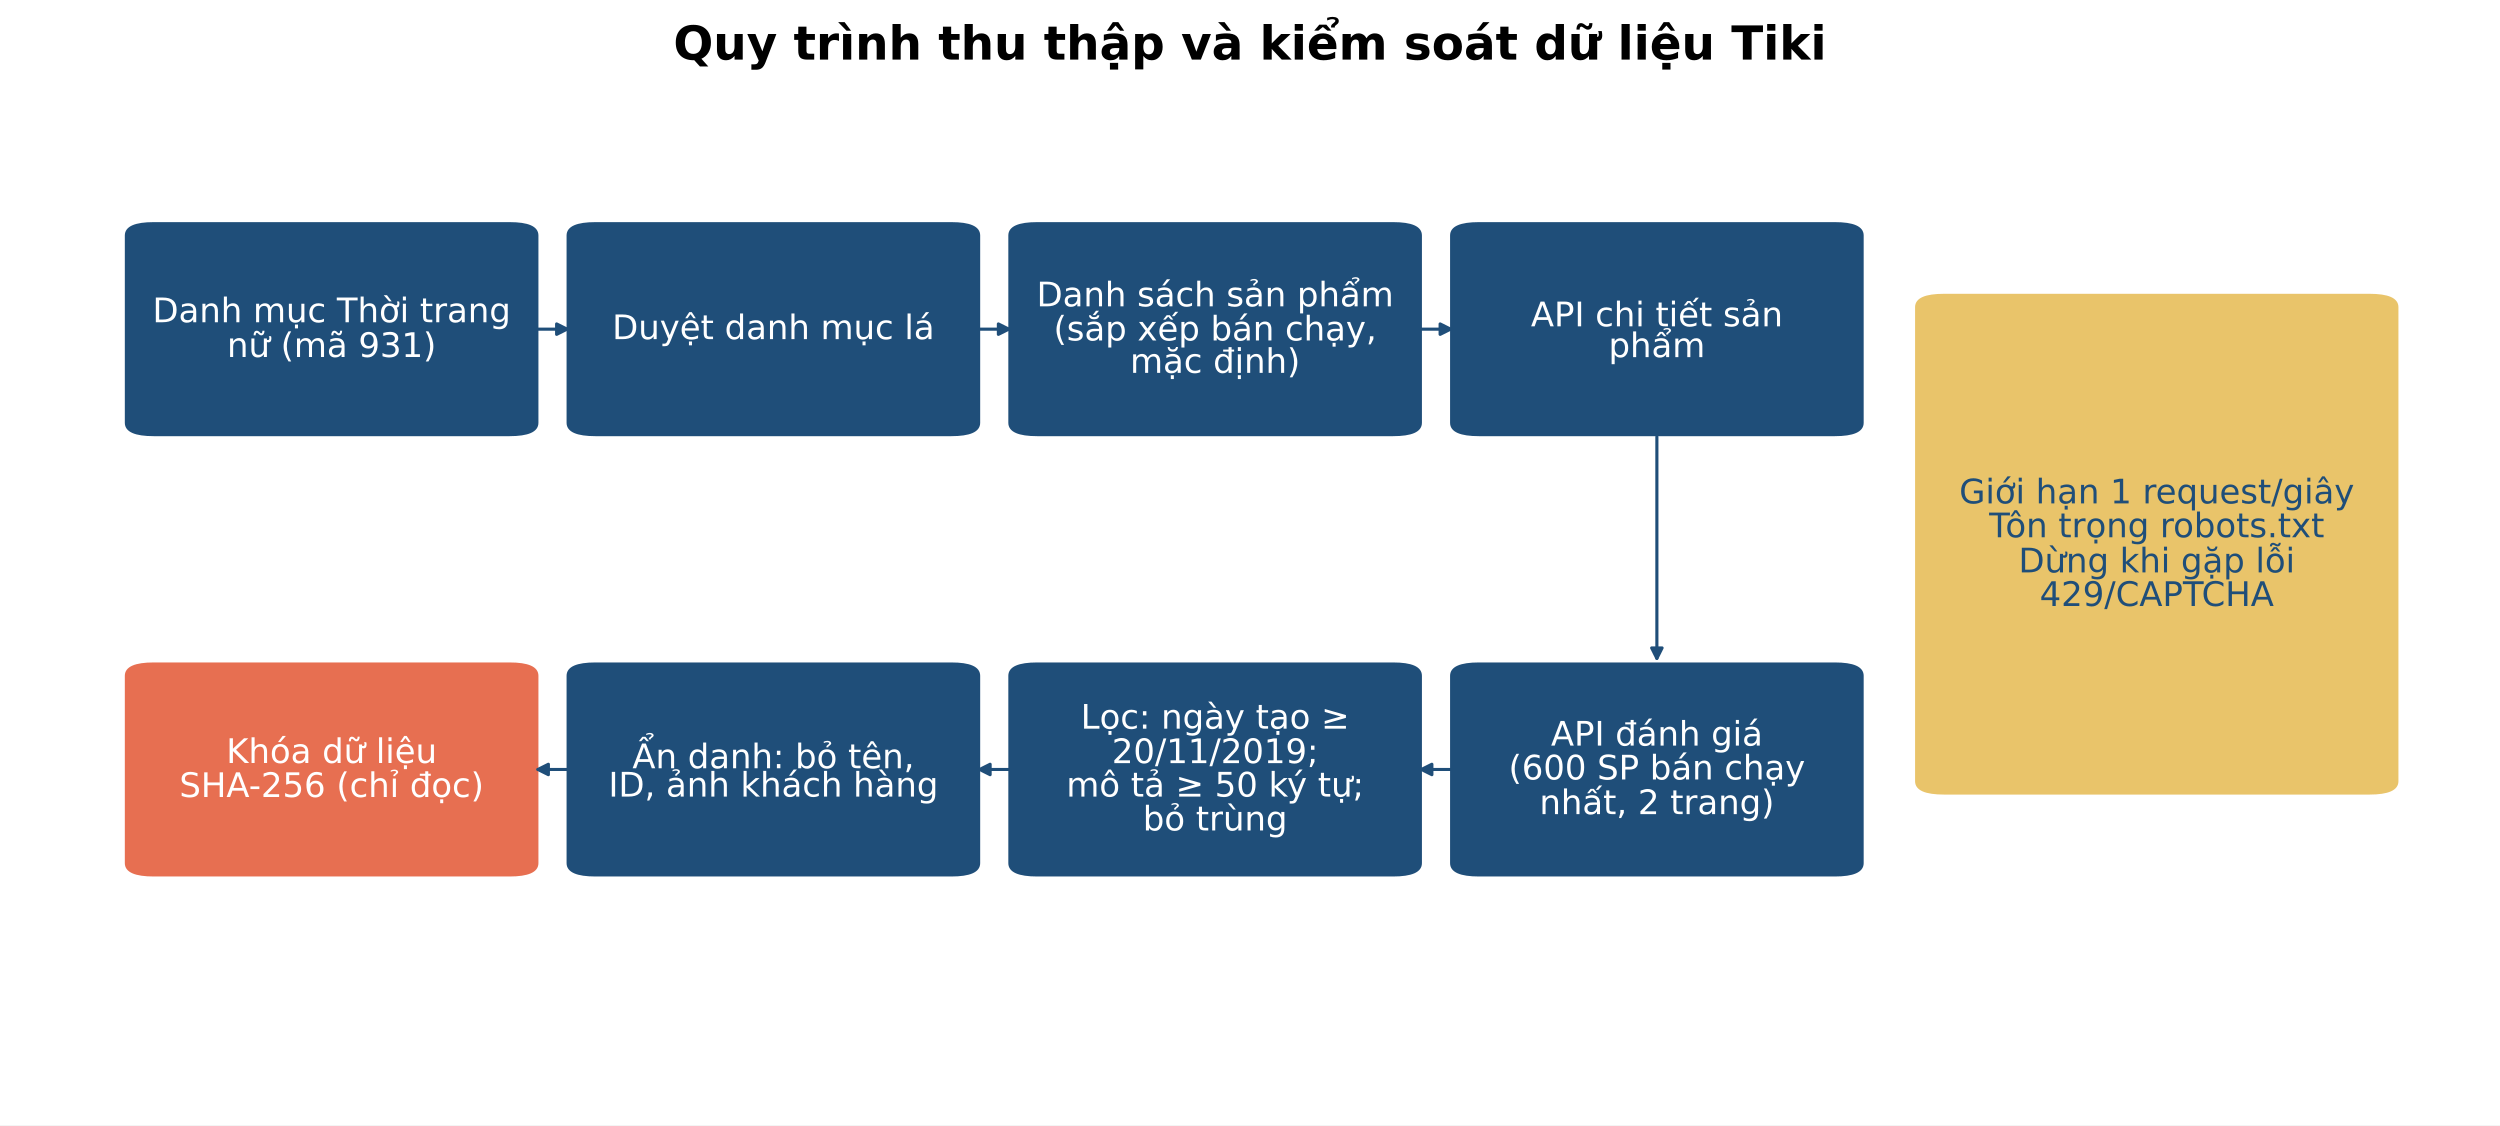
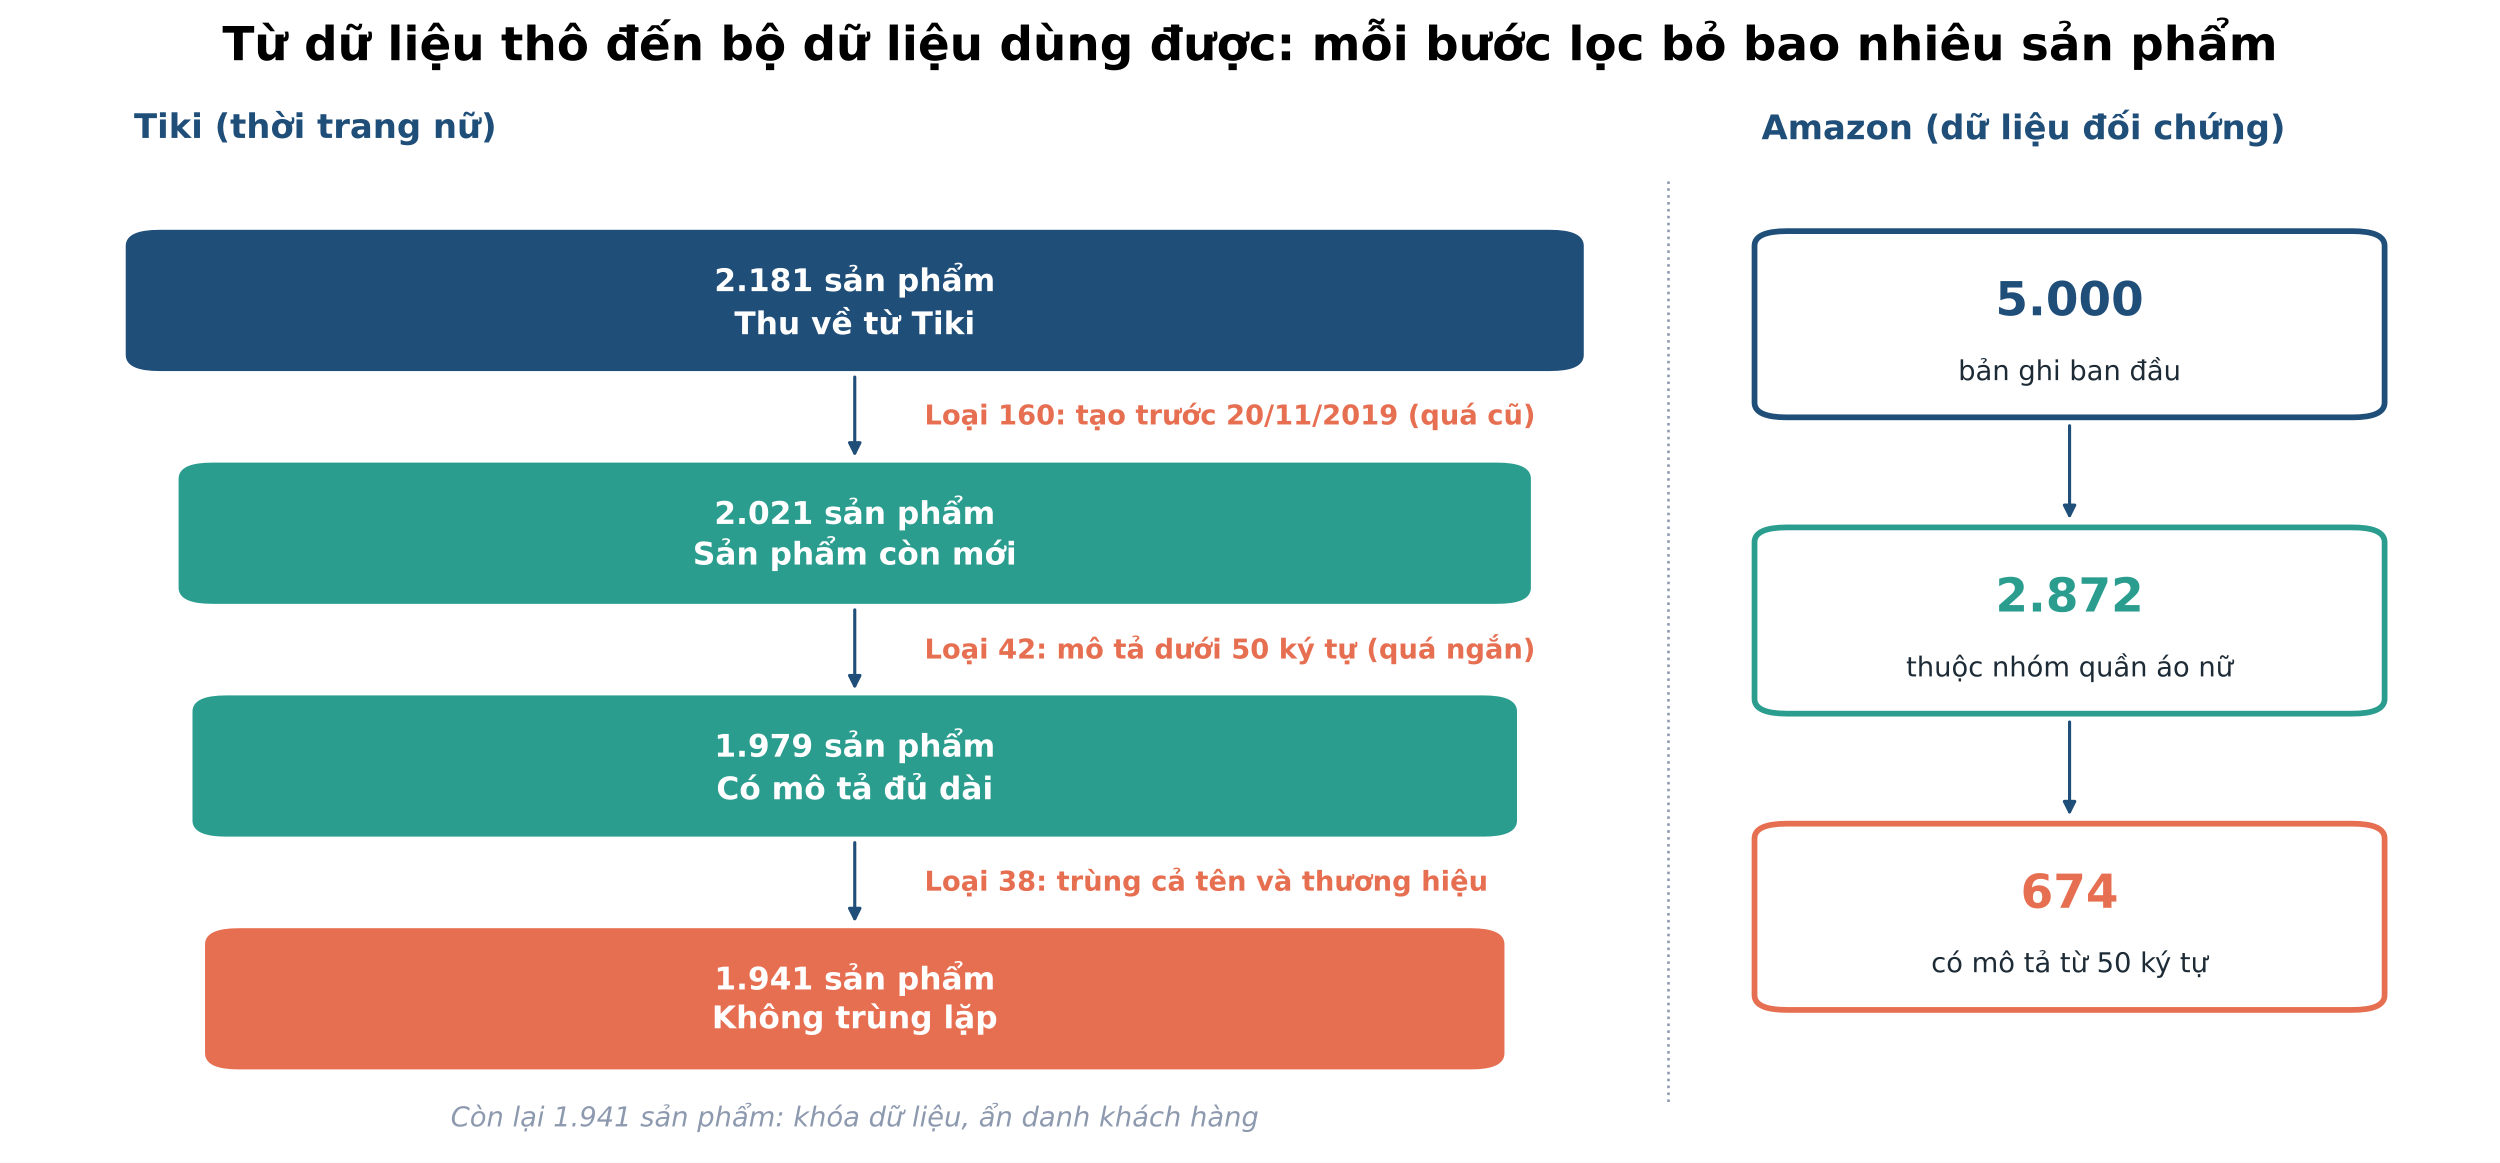
- <svg xmlns="http://www.w3.org/2000/svg" width="959.76pt" height="432pt" viewBox="0 0 959.76 432" version="1.1">
+ <svg xmlns="http://www.w3.org/2000/svg" width="959.76pt" height="446.4pt" viewBox="0 0 959.76 446.4" version="1.1">
  <defs>
    <style type="text/css">*{stroke-linejoin: round; stroke-linecap: butt}</style>
  </defs>
  <g id="figure_1">
    <g id="patch_1">
-       <path d="M 0 432  L 959.76 432  L 959.76 0  L 0 0  z " style="fill: #ffffff" />
+       <path d="M 0 446.4  L 959.76 446.4  L 959.76 0  L 0 0  z " style="fill: #ffffff" />
    </g>
    <g id="axes_1">
      <g id="patch_2">
-         <path d="M 59.03 167.048  L 195.594 167.048  Q 206.305 167.048 206.305 162.33  L 206.305 90.39  Q 206.305 85.672 195.594 85.672  L 59.03 85.672  Q 48.319 85.672 48.319 90.39  L 48.319 162.33  Q 48.319 167.048 59.03 167.048  z " clip-path="url(#p0e46a6192c)" style="fill: #1f4e79; stroke: #1f4e79; stroke-width: 0.8; stroke-linejoin: miter" />
+         <path d="M 61.261 141.946  L 595.022 141.946  Q 607.518 141.946 607.518 136.259  L 607.518 94.418  Q 607.518 88.731 595.022 88.731  L 61.261 88.731  Q 48.765 88.731 48.765 94.418  L 48.765 136.259  Q 48.765 141.946 61.261 141.946  z " clip-path="url(#pe88bafca24)" style="fill: #1f4e79; stroke: #1f4e79; stroke-linejoin: miter" />
      </g>
      <g id="patch_3">
-         <path d="M 228.62 167.048  L 365.184 167.048  Q 375.895 167.048 375.895 162.33  L 375.895 90.39  Q 375.895 85.672 365.184 85.672  L 228.62 85.672  Q 217.909 85.672 217.909 90.39  L 217.909 162.33  Q 217.909 167.048 228.62 167.048  z " clip-path="url(#p0e46a6192c)" style="fill: #1f4e79; stroke: #1f4e79; stroke-width: 0.8; stroke-linejoin: miter" />
+         <path d="M 328.142 144.761  Q 328.142 160.026 328.142 173.949  " clip-path="url(#pe88bafca24)" style="fill: none; stroke: #1f4e79; stroke-width: 1.2; stroke-linecap: round" />
+         <path d="M 330.142 169.949  L 328.142 173.949  L 326.142 169.949  z " clip-path="url(#pe88bafca24)" style="fill: #1f4e79; stroke: #1f4e79; stroke-width: 1.2; stroke-linecap: round" />
      </g>
      <g id="patch_4">
-         <path d="M 398.209 167.048  L 534.773 167.048  Q 545.484 167.048 545.484 162.33  L 545.484 90.39  Q 545.484 85.672 534.773 85.672  L 398.209 85.672  Q 387.498 85.672 387.498 90.39  L 387.498 162.33  Q 387.498 167.048 398.209 167.048  z " clip-path="url(#p0e46a6192c)" style="fill: #1f4e79; stroke: #1f4e79; stroke-width: 0.8; stroke-linejoin: miter" />
+         <path d="M 81.56 231.316  L 574.724 231.316  Q 587.22 231.316 587.22 225.628  L 587.22 183.787  Q 587.22 178.1 574.724 178.1  L 81.56 178.1  Q 69.064 178.1 69.064 183.787  L 69.064 225.628  Q 69.064 231.316 81.56 231.316  z " clip-path="url(#pe88bafca24)" style="fill: #2a9d8f; stroke: #2a9d8f; stroke-linejoin: miter" />
      </g>
      <g id="patch_5">
-         <path d="M 567.799 167.048  L 704.363 167.048  Q 715.074 167.048 715.074 162.33  L 715.074 90.39  Q 715.074 85.672 704.363 85.672  L 567.799 85.672  Q 557.088 85.672 557.088 90.39  L 557.088 162.33  Q 557.088 167.048 567.799 167.048  z " clip-path="url(#p0e46a6192c)" style="fill: #1f4e79; stroke: #1f4e79; stroke-width: 0.8; stroke-linejoin: miter" />
+         <path d="M 328.142 234.13  Q 328.142 249.395 328.142 263.318  " clip-path="url(#pe88bafca24)" style="fill: none; stroke: #1f4e79; stroke-width: 1.2; stroke-linecap: round" />
+         <path d="M 330.142 259.318  L 328.142 263.318  L 326.142 259.318  z " clip-path="url(#pe88bafca24)" style="fill: #1f4e79; stroke: #1f4e79; stroke-width: 1.2; stroke-linecap: round" />
      </g>
      <g id="patch_6">
-         <path d="M 567.799 336.09  L 704.363 336.09  Q 715.074 336.09 715.074 331.372  L 715.074 259.431  Q 715.074 254.714 704.363 254.714  L 567.799 254.714  Q 557.088 254.714 557.088 259.431  L 557.088 331.372  Q 557.088 336.09 567.799 336.09  z " clip-path="url(#p0e46a6192c)" style="fill: #1f4e79; stroke: #1f4e79; stroke-width: 0.8; stroke-linejoin: miter" />
+         <path d="M 86.889 320.685  L 569.395 320.685  Q 581.891 320.685 581.891 314.998  L 581.891 273.157  Q 581.891 267.469 569.395 267.469  L 86.889 267.469  Q 74.393 267.469 74.393 273.157  L 74.393 314.998  Q 74.393 320.685 86.889 320.685  z " clip-path="url(#pe88bafca24)" style="fill: #2a9d8f; stroke: #2a9d8f; stroke-linejoin: miter" />
      </g>
      <g id="patch_7">
-         <path d="M 398.209 336.09  L 534.773 336.09  Q 545.484 336.09 545.484 331.372  L 545.484 259.431  Q 545.484 254.714 534.773 254.714  L 398.209 254.714  Q 387.498 254.714 387.498 259.431  L 387.498 331.372  Q 387.498 336.09 398.209 336.09  z " clip-path="url(#p0e46a6192c)" style="fill: #1f4e79; stroke: #1f4e79; stroke-width: 0.8; stroke-linejoin: miter" />
+         <path d="M 328.142 323.499  Q 328.142 338.764 328.142 352.687  " clip-path="url(#pe88bafca24)" style="fill: none; stroke: #1f4e79; stroke-width: 1.2; stroke-linecap: round" />
+         <path d="M 330.142 348.687  L 328.142 352.687  L 326.142 348.687  z " clip-path="url(#pe88bafca24)" style="fill: #1f4e79; stroke: #1f4e79; stroke-width: 1.2; stroke-linecap: round" />
      </g>
      <g id="patch_8">
-         <path d="M 228.62 336.09  L 365.184 336.09  Q 375.895 336.09 375.895 331.372  L 375.895 259.431  Q 375.895 254.714 365.184 254.714  L 228.62 254.714  Q 217.909 254.714 217.909 259.431  L 217.909 331.372  Q 217.909 336.09 228.62 336.09  z " clip-path="url(#p0e46a6192c)" style="fill: #1f4e79; stroke: #1f4e79; stroke-width: 0.8; stroke-linejoin: miter" />
+         <path d="M 91.71 410.054  L 564.574 410.054  Q 577.07 410.054 577.07 404.367  L 577.07 362.526  Q 577.07 356.839 564.574 356.839  L 91.71 356.839  Q 79.214 356.839 79.214 362.526  L 79.214 404.367  Q 79.214 410.054 91.71 410.054  z " clip-path="url(#pe88bafca24)" style="fill: #e76f51; stroke: #e76f51; stroke-linejoin: miter" />
      </g>
      <g id="patch_9">
-         <path d="M 59.03 336.09  L 195.594 336.09  Q 206.305 336.09 206.305 331.372  L 206.305 259.431  Q 206.305 254.714 195.594 254.714  L 59.03 254.714  Q 48.319 254.714 48.319 259.431  L 48.319 331.372  Q 48.319 336.09 59.03 336.09  z " clip-path="url(#p0e46a6192c)" style="fill: #e76f51; stroke: #e76f51; stroke-width: 0.8; stroke-linejoin: miter" />
+         <path d="M 686.065 160.226  L 902.961 160.226  Q 915.457 160.226 915.457 154.539  L 915.457 94.418  Q 915.457 88.731 902.961 88.731  L 686.065 88.731  Q 673.569 88.731 673.569 94.418  L 673.569 154.539  Q 673.569 160.226 686.065 160.226  z " clip-path="url(#pe88bafca24)" style="fill: #ffffff; stroke: #1f4e79; stroke-width: 2.2; stroke-linejoin: miter" />
      </g>
      <g id="patch_10">
-         <path d="M 205.182 126.36  Q 212.107 126.36 217.69 126.36  " clip-path="url(#p0e46a6192c)" style="fill: none; stroke: #1f4e79; stroke-width: 1.2; stroke-linecap: round" />
-         <path d="M 213.69 124.36  L 217.69 126.36  L 213.69 128.36  z " clip-path="url(#p0e46a6192c)" style="fill: #1f4e79; stroke: #1f4e79; stroke-width: 1.2; stroke-linecap: round" />
+         <path d="M 794.513 163.442  Q 794.513 181.349 794.513 197.915  " clip-path="url(#pe88bafca24)" style="fill: none; stroke: #1f4e79; stroke-width: 1.2; stroke-linecap: round" />
+         <path d="M 796.513 193.915  L 794.513 197.915  L 792.513 193.915  z " clip-path="url(#pe88bafca24)" style="fill: #1f4e79; stroke: #1f4e79; stroke-width: 1.2; stroke-linecap: round" />
      </g>
      <g id="patch_11">
-         <path d="M 374.771 126.36  Q 381.696 126.36 387.28 126.36  " clip-path="url(#p0e46a6192c)" style="fill: none; stroke: #1f4e79; stroke-width: 1.2; stroke-linecap: round" />
-         <path d="M 383.28 124.36  L 387.28 126.36  L 383.28 128.36  z " clip-path="url(#p0e46a6192c)" style="fill: #1f4e79; stroke: #1f4e79; stroke-width: 1.2; stroke-linecap: round" />
+         <path d="M 686.065 273.969  L 902.961 273.969  Q 915.457 273.969 915.457 268.282  L 915.457 208.161  Q 915.457 202.474 902.961 202.474  L 686.065 202.474  Q 673.569 202.474 673.569 208.161  L 673.569 268.282  Q 673.569 273.969 686.065 273.969  z " clip-path="url(#pe88bafca24)" style="fill: #ffffff; stroke: #2a9d8f; stroke-width: 2.2; stroke-linejoin: miter" />
      </g>
      <g id="patch_12">
-         <path d="M 544.361 126.36  Q 551.286 126.36 556.87 126.36  " clip-path="url(#p0e46a6192c)" style="fill: none; stroke: #1f4e79; stroke-width: 1.2; stroke-linecap: round" />
-         <path d="M 552.87 124.36  L 556.87 126.36  L 552.87 128.36  z " clip-path="url(#p0e46a6192c)" style="fill: #1f4e79; stroke: #1f4e79; stroke-width: 1.2; stroke-linecap: round" />
+         <path d="M 794.513 277.185  Q 794.513 295.092 794.513 311.657  " clip-path="url(#pe88bafca24)" style="fill: none; stroke: #1f4e79; stroke-width: 1.2; stroke-linecap: round" />
+         <path d="M 796.513 307.657  L 794.513 311.657  L 792.513 307.657  z " clip-path="url(#pe88bafca24)" style="fill: #1f4e79; stroke: #1f4e79; stroke-width: 1.2; stroke-linecap: round" />
      </g>
      <g id="patch_13">
-         <path d="M 636.081 167.673  Q 636.081 210.881 636.081 252.749  " clip-path="url(#p0e46a6192c)" style="fill: none; stroke: #1f4e79; stroke-width: 1.2; stroke-linecap: round" />
-         <path d="M 638.081 248.749  L 636.081 252.749  L 634.081 248.749  z " clip-path="url(#p0e46a6192c)" style="fill: #1f4e79; stroke: #1f4e79; stroke-width: 1.2; stroke-linecap: round" />
+         <path d="M 686.065 387.712  L 902.961 387.712  Q 915.457 387.712 915.457 382.025  L 915.457 321.904  Q 915.457 316.216 902.961 316.216  L 686.065 316.216  Q 673.569 316.216 673.569 321.904  L 673.569 382.025  Q 673.569 387.712 686.065 387.712  z " clip-path="url(#pe88bafca24)" style="fill: #ffffff; stroke: #e76f51; stroke-width: 2.2; stroke-linejoin: miter" />
      </g>
-       <g id="patch_14">
-         <path d="M 558.211 295.402  Q 551.286 295.402 545.703 295.402  " clip-path="url(#p0e46a6192c)" style="fill: none; stroke: #1f4e79; stroke-width: 1.2; stroke-linecap: round" />
-         <path d="M 549.703 297.402  L 545.703 295.402  L 549.703 293.402  z " clip-path="url(#p0e46a6192c)" style="fill: #1f4e79; stroke: #1f4e79; stroke-width: 1.2; stroke-linecap: round" />
-       </g>
-       <g id="patch_15">
-         <path d="M 388.622 295.402  Q 381.697 295.402 376.113 295.402  " clip-path="url(#p0e46a6192c)" style="fill: none; stroke: #1f4e79; stroke-width: 1.2; stroke-linecap: round" />
-         <path d="M 380.113 297.402  L 376.113 295.402  L 380.113 293.402  z " clip-path="url(#p0e46a6192c)" style="fill: #1f4e79; stroke: #1f4e79; stroke-width: 1.2; stroke-linecap: round" />
-       </g>
-       <g id="patch_16">
-         <path d="M 219.032 295.402  Q 212.107 295.402 206.524 295.402  " clip-path="url(#p0e46a6192c)" style="fill: none; stroke: #1f4e79; stroke-width: 1.2; stroke-linecap: round" />
-         <path d="M 210.524 297.402  L 206.524 295.402  L 210.524 293.402  z " clip-path="url(#p0e46a6192c)" style="fill: #1f4e79; stroke: #1f4e79; stroke-width: 1.2; stroke-linecap: round" />
-       </g>
-       <g id="patch_17">
-         <path d="M 746.314 304.64  L 909.656 304.64  Q 920.367 304.64 920.367 299.922  L 920.367 117.908  Q 920.367 113.19 909.656 113.19  L 746.314 113.19  Q 735.603 113.19 735.603 117.908  L 735.603 299.922  Q 735.603 304.64 746.314 304.64  z " clip-path="url(#p0e46a6192c)" style="fill: #e9c46a; stroke: #e9c46a; stroke-width: 0.8; stroke-linejoin: miter" />
+       <g id="line2d_1">
+         <path d="M 640.544 423.053  L 640.544 69.638  " clip-path="url(#pe88bafca24)" style="fill: none; stroke-dasharray: 1,1.65; stroke-dashoffset: 0; stroke: #8d99ae" />
      </g>
      <g id="text_1">
-         <text style="font-size: 13px; font-family: 'DejaVu Sans'; fill: #ffffff" transform="translate(58.54115 123.7072)">Danh mục Thời trang</text>
-         <text style="font-size: 13px; font-family: 'DejaVu Sans'; fill: #ffffff" transform="translate(87.14826 137.0525)">nữ (mã 931)</text>
+         <text style="font-weight: 700; font-size: 13px; font-family: 'DejaVu Sans'; text-anchor: start; fill: #1f4e79" x="51.443" y="52.965" transform="rotate(-0 51.44314 52.96466)">Tiki (thời trang nữ)</text>
      </g>
      <g id="text_2">
-         <text style="font-size: 13px; font-family: 'DejaVu Sans'; text-anchor: middle; fill: #ffffff" x="296.902" y="130.207" transform="rotate(-0 296.9018 130.2072)">Duyệt danh mục lá</text>
+         <text style="font-weight: 700; font-size: 13px; font-family: 'DejaVu Sans'; text-anchor: start; fill: #1f4e79" x="676.247" y="53.437" transform="rotate(-0 676.2469 53.43693)">Amazon (dữ liệu đối chứng)</text>
      </g>
      <g id="text_3">
-         <text style="font-size: 13px; font-family: 'DejaVu Sans'; fill: #ffffff" transform="translate(397.9549 117.6124)">Danh sách sản phẩm</text>
-         <text style="font-size: 13px; font-family: 'DejaVu Sans'; fill: #ffffff" transform="translate(404.4702 130.7089)">(sắp xếp bán chạy,</text>
-         <text style="font-size: 13px; font-family: 'DejaVu Sans'; fill: #ffffff" transform="translate(433.8299 143.1432)">mặc định)</text>
+         <text style="font-weight: 700; font-size: 12px; font-family: 'DejaVu Sans'; fill: #ffffff" transform="translate(274.2282 111.7602)">2.181 sản phẩm</text>
+         <text style="font-weight: 700; font-size: 12px; font-family: 'DejaVu Sans'; fill: #ffffff" transform="translate(281.9232 128.2948)">Thu về từ Tiki</text>
      </g>
      <g id="text_4">
-         <text style="font-size: 13px; font-family: 'DejaVu Sans'; fill: #ffffff" transform="translate(587.7108 125.2682)">API chi tiết sản</text>
-         <text style="font-size: 13px; font-family: 'DejaVu Sans'; fill: #ffffff" transform="translate(617.5204 137.1124)">phẩm</text>
+         <text style="font-weight: 700; font-size: 10.5px; font-family: 'DejaVu Sans'; text-anchor: start; fill: #e76f51" x="354.919" y="162.961" transform="rotate(-0 354.9192 162.9612)">Loại 160: tạo trước 20/11/2019 (quá cũ)</text>
      </g>
      <g id="text_5">
-         <text style="font-size: 13px; font-family: 'DejaVu Sans'; fill: #ffffff" transform="translate(595.4021 286.2488)">API đánh giá</text>
-         <text style="font-size: 13px; font-family: 'DejaVu Sans'; fill: #ffffff" transform="translate(579.142 299.2488)">(600 SP bán chạy</text>
-         <text style="font-size: 13px; font-family: 'DejaVu Sans'; fill: #ffffff" transform="translate(590.9923 312.5504)">nhất, 2 trang)</text>
+         <text style="font-weight: 700; font-size: 12px; font-family: 'DejaVu Sans'; fill: #ffffff" transform="translate(274.2282 201.1294)">2.021 sản phẩm</text>
+         <text style="font-weight: 700; font-size: 12px; font-family: 'DejaVu Sans'; fill: #ffffff" transform="translate(265.9857 216.7294)">Sản phẩm còn mới</text>
      </g>
      <g id="text_6">
-         <text style="font-size: 13px; font-family: 'DejaVu Sans'; fill: #ffffff" transform="translate(414.8996 279.7488)">Lọc: ngày tạo ≥</text>
-         <text style="font-size: 13px; font-family: 'DejaVu Sans'; fill: #ffffff" transform="translate(426.8373 292.9702)">20/11/2019;</text>
-         <text style="font-size: 13px; font-family: 'DejaVu Sans'; fill: #ffffff" transform="translate(409.3675 305.8148)">mô tả ≥ 50 ký tự;</text>
-         <text style="font-size: 13px; font-family: 'DejaVu Sans'; fill: #ffffff" transform="translate(438.7363 318.8148)">bỏ trùng</text>
+         <text style="font-weight: 700; font-size: 10.5px; font-family: 'DejaVu Sans'; text-anchor: start; fill: #e76f51" x="354.919" y="252.81" transform="rotate(-0 354.9192 252.8095)">Loại 42: mô tả dưới 50 ký tự (quá ngắn)</text>
      </g>
      <g id="text_7">
-         <text style="font-size: 13px; font-family: 'DejaVu Sans'; fill: #ffffff" transform="translate(242.7639 294.9344)">Ẩn danh: bỏ tên,</text>
-         <text style="font-size: 13px; font-family: 'DejaVu Sans'; fill: #ffffff" transform="translate(233.5857 305.8148)">ID, ảnh khách hàng</text>
+         <text style="font-weight: 700; font-size: 12px; font-family: 'DejaVu Sans'; fill: #ffffff" transform="translate(274.2282 290.4987)">1.979 sản phẩm</text>
+         <text style="font-weight: 700; font-size: 12px; font-family: 'DejaVu Sans'; fill: #ffffff" transform="translate(275.0035 306.8515)">Có mô tả đủ dài</text>
      </g>
      <g id="text_8">
-         <text style="font-size: 13px; font-family: 'DejaVu Sans'; fill: #ffffff" transform="translate(86.86185 292.9103)">Khóa dữ liệu</text>
-         <text style="font-size: 13px; font-family: 'DejaVu Sans'; fill: #ffffff" transform="translate(68.86193 305.9793)">SHA-256 (chỉ đọc)</text>
+         <text style="font-weight: 700; font-size: 10.5px; font-family: 'DejaVu Sans'; text-anchor: start; fill: #e76f51" x="354.919" y="341.928" transform="rotate(-0 354.9192 341.9278)">Loại 38: trùng cả tên và thương hiệu</text>
      </g>
      <g id="text_9">
-         <text style="font-size: 13px; font-family: 'DejaVu Sans'; fill: #1f4e79" transform="translate(752.1442 193.2624)">Giới hạn 1 request/giây</text>
-         <text style="font-size: 13px; font-family: 'DejaVu Sans'; fill: #1f4e79" transform="translate(763.64 206.2624)">Tôn trọng robots.txt</text>
-         <text style="font-size: 13px; font-family: 'DejaVu Sans'; fill: #1f4e79" transform="translate(774.9033 219.7509)">Dừng khi gặp lỗi</text>
-         <text style="font-size: 13px; font-family: 'DejaVu Sans'; fill: #1f4e79" transform="translate(783.0212 232.6361)">429/CAPTCHA</text>
+         <text style="font-weight: 700; font-size: 12px; font-family: 'DejaVu Sans'; fill: #ffffff" transform="translate(274.2282 379.868)">1.941 sản phẩm</text>
+         <text style="font-weight: 700; font-size: 12px; font-family: 'DejaVu Sans'; fill: #ffffff" transform="translate(273.2916 394.7508)">Không trùng lặp</text>
+       </g>
+       <g id="text_10">
+         <text style="font-style: italic; font-size: 10.5px; font-family: 'DejaVu Sans'; text-anchor: middle; fill: #8d99ae" x="328.142" y="432.418" transform="rotate(-0 328.1419 432.4176)">Còn lại 1.941 sản phẩm: khóa dữ liệu, ẩn danh khách hàng</text>
+       </g>
+       <g id="text_11">
+         <text style="font-weight: 700; font-size: 18px; font-family: 'DejaVu Sans'; text-anchor: middle; fill: #1f4e79" x="794.513" y="121.03" transform="rotate(-0 794.5133 121.0299)">5.000</text>
+       </g>
+       <g id="text_12">
+         <text style="font-size: 10.5px; font-family: 'DejaVu Sans'; text-anchor: middle; fill: #1d2b36" x="794.513" y="145.943" transform="rotate(-0 794.5133 145.9428)">bản ghi ban đầu</text>
+       </g>
+       <g id="text_13">
+         <text style="font-weight: 700; font-size: 18px; font-family: 'DejaVu Sans'; text-anchor: middle; fill: #2a9d8f" x="794.513" y="234.773" transform="rotate(-0 794.5133 234.7727)">2.872</text>
+       </g>
+       <g id="text_14">
+         <text style="font-size: 10.5px; font-family: 'DejaVu Sans'; text-anchor: middle; fill: #1d2b36" x="794.513" y="259.685" transform="rotate(-0 794.5133 259.6855)">thuộc nhóm quần áo nữ</text>
+       </g>
+       <g id="text_15">
+         <text style="font-weight: 700; font-size: 18px; font-family: 'DejaVu Sans'; text-anchor: middle; fill: #e76f51" x="794.513" y="348.515" transform="rotate(-0 794.5133 348.5154)">674</text>
+       </g>
+       <g id="text_16">
+         <text style="font-size: 10.5px; font-family: 'DejaVu Sans'; text-anchor: middle; fill: #1d2b36" x="794.513" y="373.235" transform="rotate(-0 794.5133 373.2354)">có mô tả từ 50 ký tự</text>
      </g>
    </g>
-     <g id="text_10">
-       <text style="font-weight: 700; font-size: 18px; font-family: 'DejaVu Sans'; text-anchor: middle" x="479.88" y="22.888" transform="rotate(-0 479.88 22.88812)">Quy trình thu thập và kiểm soát dữ liệu Tiki</text>
+     <g id="text_17">
+       <text style="font-weight: 700; font-size: 18px; font-family: 'DejaVu Sans'; text-anchor: middle" x="479.88" y="23.104" transform="rotate(-0 479.88 23.10412)">Từ dữ liệu thô đến bộ dữ liệu dùng được: mỗi bước lọc bỏ bao nhiêu sản phẩm</text>
    </g>
  </g>
  <defs>
-     <clipPath id="p0e46a6192c">
-       <rect x="33.592" y="28.08" width="892.577" height="393.12" />
+     <clipPath id="pe88bafca24">
+       <rect x="33.592" y="29.016" width="892.577" height="406.224" />
    </clipPath>
  </defs>
</svg>
